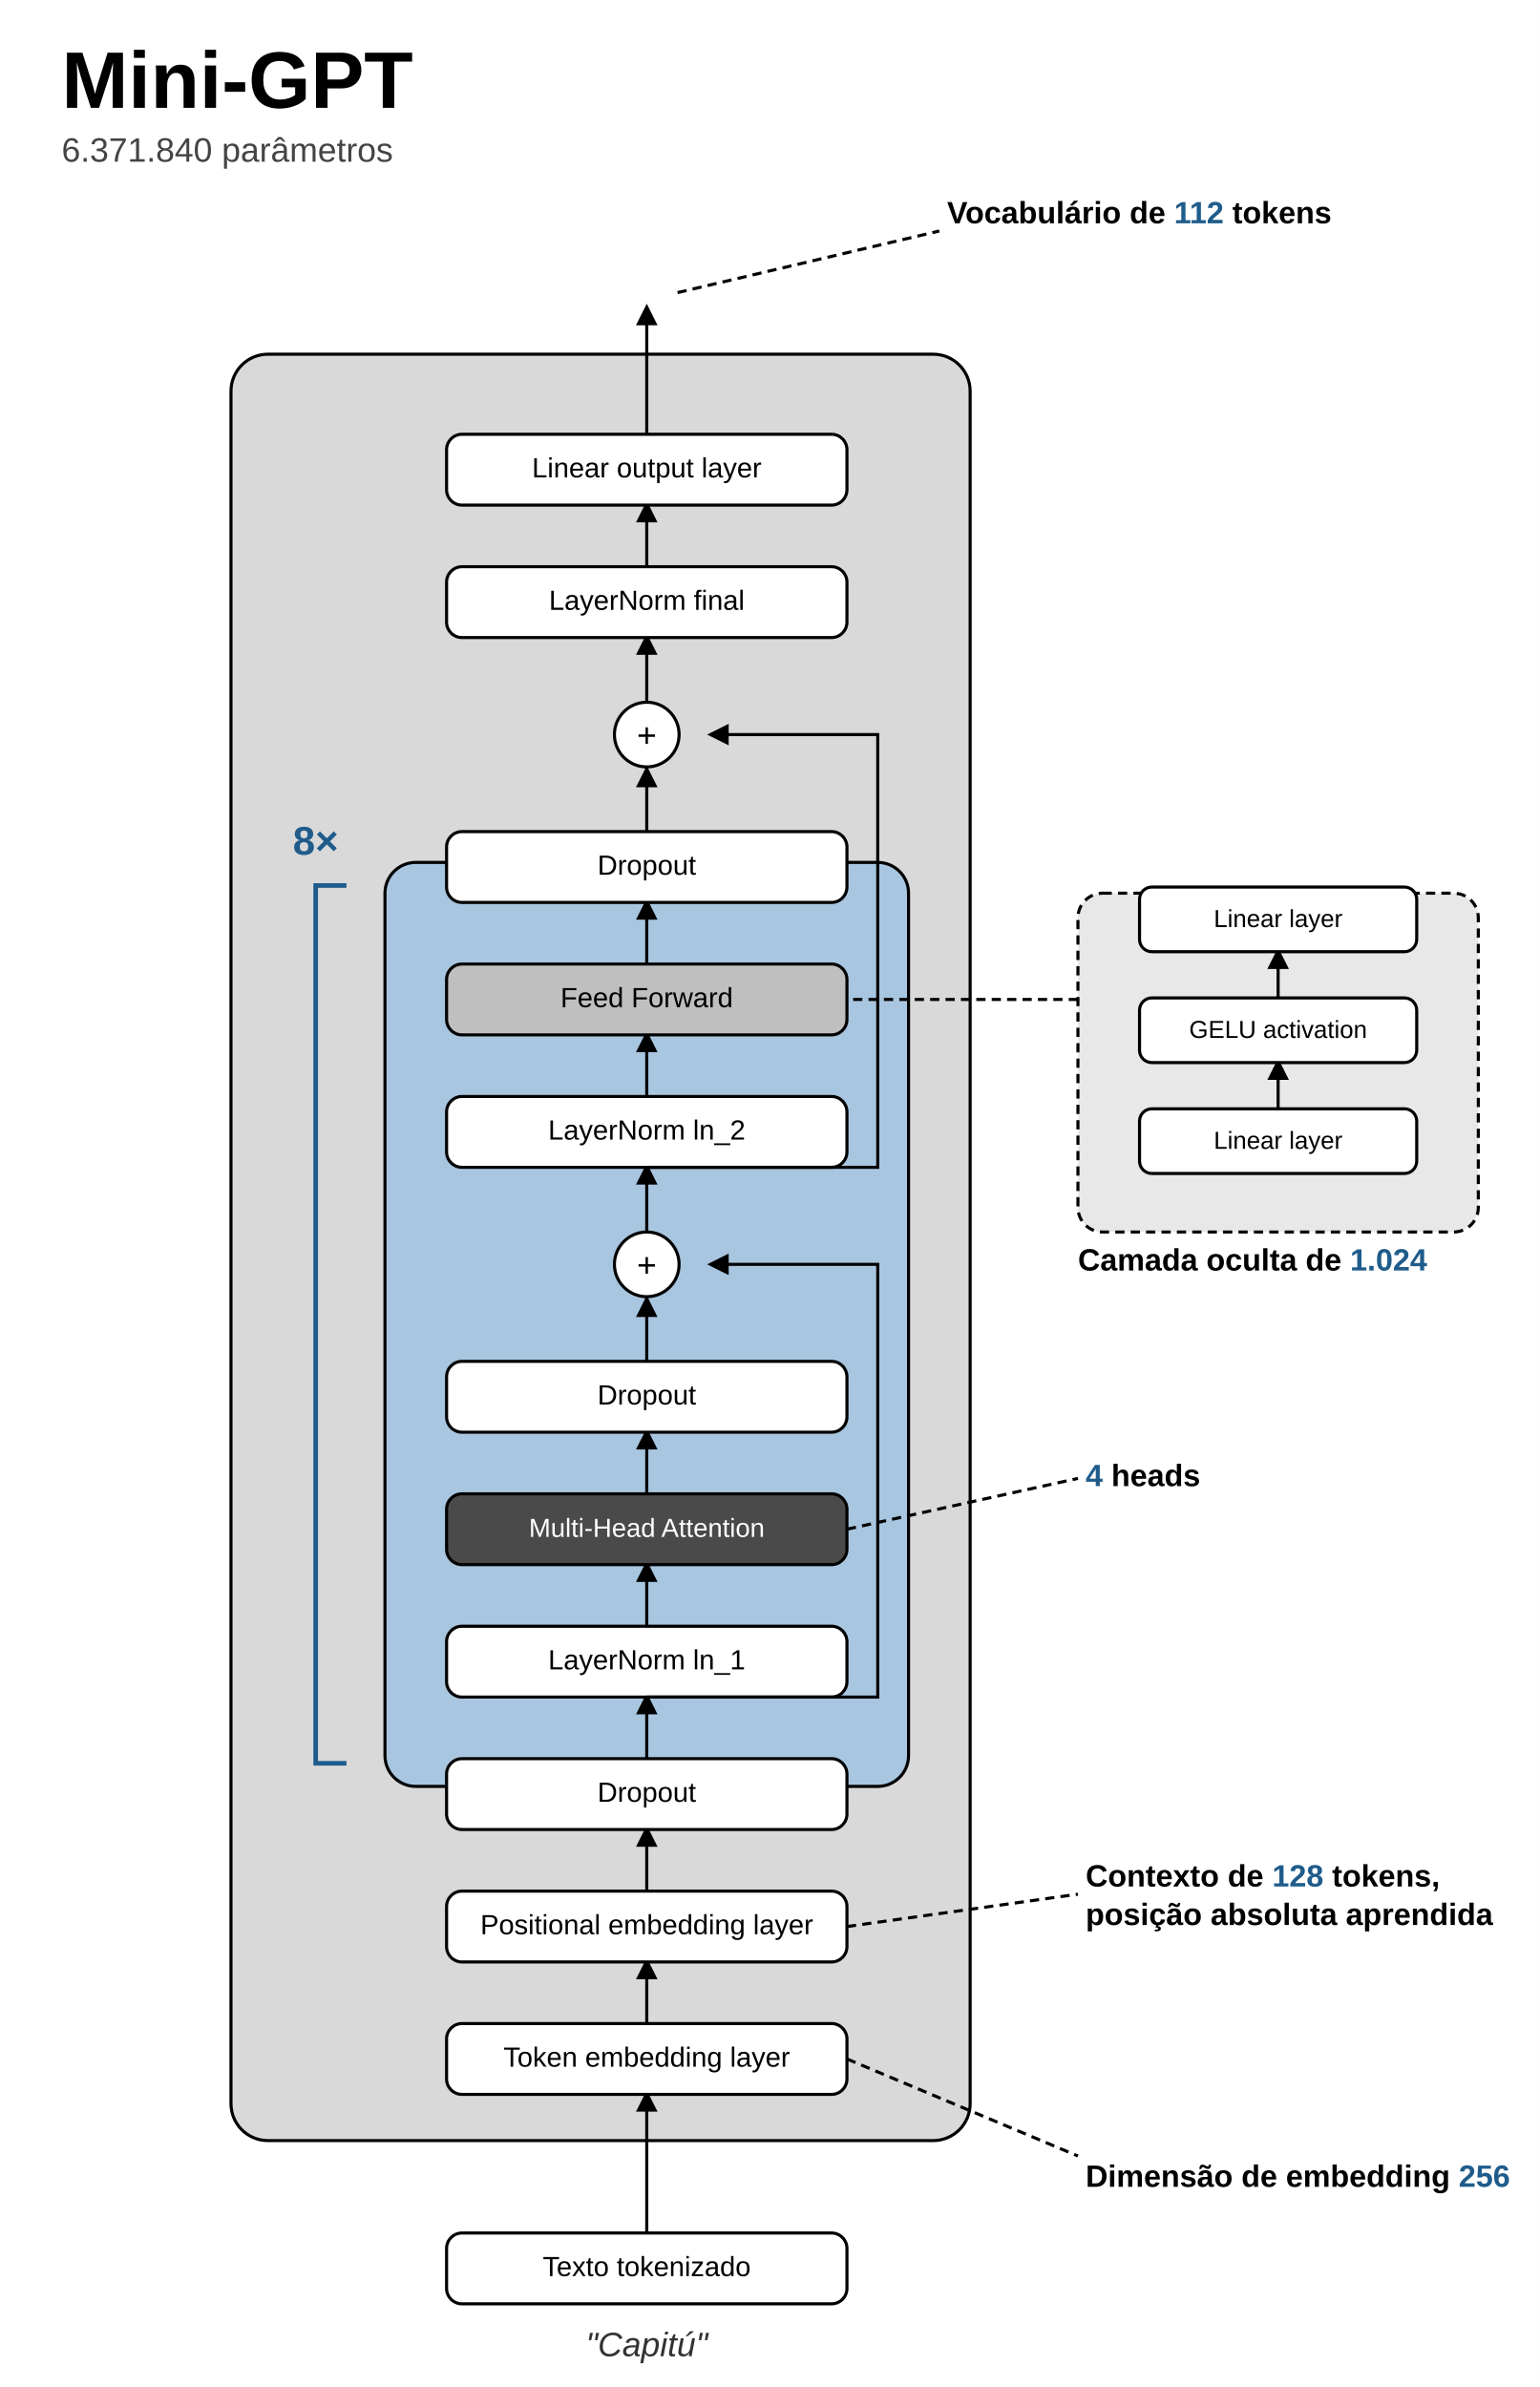
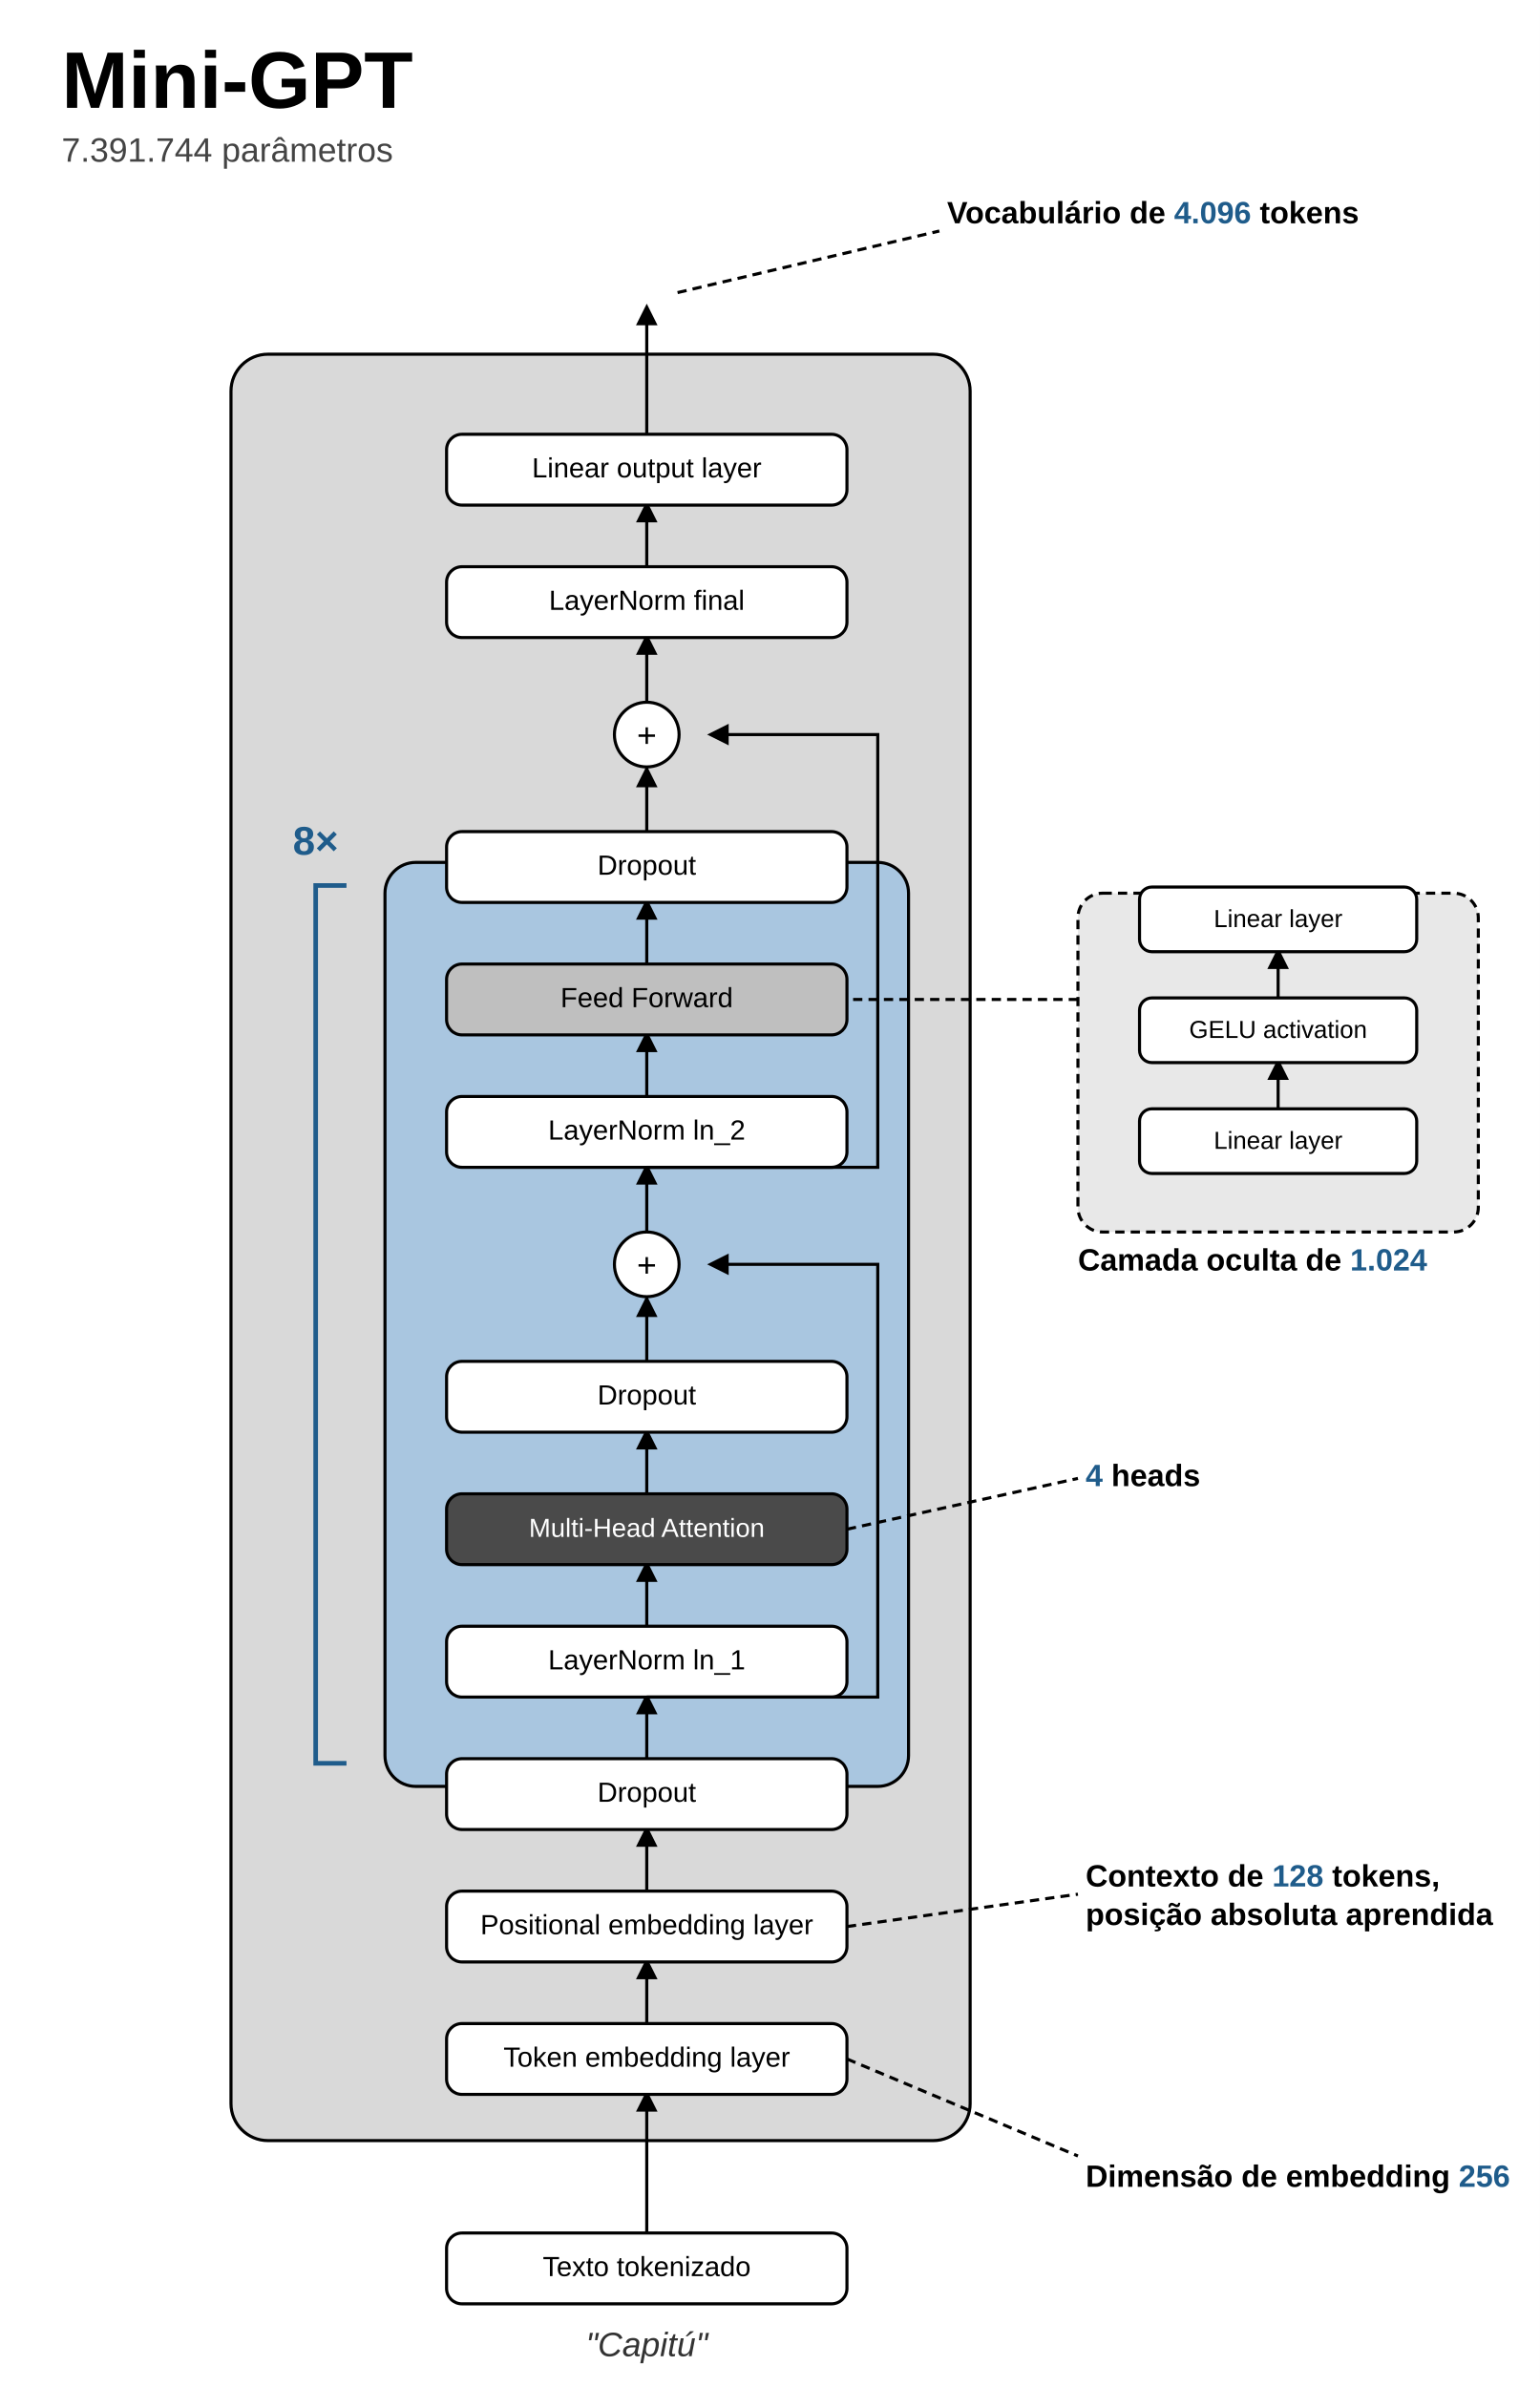
<svg xmlns="http://www.w3.org/2000/svg" width="1000" height="1550" viewBox="0 0 1000 1550" font-family="Arial, Helvetica, sans-serif">
  <rect x="0" y="0" width="1000" height="1550" fill="white" />
  <defs>
    <marker id="arrow" viewBox="0 0 10 10" refX="8" refY="5" markerWidth="7" markerHeight="7" orient="auto-start-reverse">
      <path d="M 0 0 L 10 5 L 0 10 z" fill="black" />
    </marker>
  </defs>
  <text x="40" y="70" font-size="52" font-weight="bold" fill="black">Mini-GPT</text>
-   <text x="40" y="105" font-size="22" fill="#444">6.371.840 parâmetros</text>
+   <text x="40" y="105" font-size="22" fill="#444">7.391.744 parâmetros</text>
  <rect x="150" y="230" width="480" height="1160" rx="24" fill="#d9d9d9" stroke="black" stroke-width="2" />
  <rect x="250" y="560" width="340" height="600" rx="20" fill="#a9c6e0" stroke="black" stroke-width="2" />
  <path d="M 225 575 L 205 575 L 205 1145 L 225 1145" fill="none" stroke="#1f5c8b" stroke-width="3" />
  <text x="205" y="555" font-size="26" font-weight="bold" fill="#1f5c8b" text-anchor="middle">8×</text>
  <rect x="290" y="1450" width="260" height="46" rx="10" fill="white" stroke="black" stroke-width="2" />
  <text x="420" y="1478" font-size="18" text-anchor="middle">Texto tokenizado</text>
  <line x1="420" y1="1450" x2="420" y2="1360" stroke="black" stroke-width="2" marker-end="url(#arrow)" />
  <rect x="290" y="1314" width="260" height="46" rx="10" fill="white" stroke="black" stroke-width="2" />
  <text x="420" y="1342" font-size="18" text-anchor="middle">Token embedding layer</text>
  <line x1="420" y1="1314" x2="420" y2="1274" stroke="black" stroke-width="2" marker-end="url(#arrow)" />
  <rect x="290" y="1228" width="260" height="46" rx="10" fill="white" stroke="black" stroke-width="2" />
  <text x="420" y="1256" font-size="18" text-anchor="middle">Positional embedding layer</text>
  <line x1="420" y1="1228" x2="420" y2="1188" stroke="black" stroke-width="2" marker-end="url(#arrow)" />
  <rect x="290" y="1142" width="260" height="46" rx="10" fill="white" stroke="black" stroke-width="2" />
  <text x="420" y="1170" font-size="18" text-anchor="middle">Dropout</text>
  <line x1="420" y1="1142" x2="420" y2="1102" stroke="black" stroke-width="2" marker-end="url(#arrow)" />
  <rect x="290" y="1056" width="260" height="46" rx="10" fill="white" stroke="black" stroke-width="2" />
  <text x="420" y="1084" font-size="18" text-anchor="middle">LayerNorm ln_1</text>
  <line x1="420" y1="1056" x2="420" y2="1016" stroke="black" stroke-width="2" marker-end="url(#arrow)" />
  <rect x="290" y="970" width="260" height="46" rx="10" fill="#4a4a4a" stroke="black" stroke-width="2" />
  <text x="420" y="998" font-size="17" text-anchor="middle" fill="white">Multi-Head Attention</text>
  <line x1="420" y1="970" x2="420" y2="930" stroke="black" stroke-width="2" marker-end="url(#arrow)" />
  <rect x="290" y="884" width="260" height="46" rx="10" fill="white" stroke="black" stroke-width="2" />
  <text x="420" y="912" font-size="18" text-anchor="middle">Dropout</text>
  <line x1="420" y1="884" x2="420" y2="844" stroke="black" stroke-width="2" marker-end="url(#arrow)" />
  <path d="M 420 1102 L 570 1102 L 570 821 L 462 821" fill="none" stroke="black" stroke-width="2" marker-end="url(#arrow)" />
  <circle cx="420" cy="821" r="21" fill="white" stroke="black" stroke-width="2" />
  <text x="420" y="829" font-size="22" text-anchor="middle">+</text>
  <line x1="420" y1="844" x2="420" y2="842" stroke="black" stroke-width="2" />
  <line x1="420" y1="800" x2="420" y2="758" stroke="black" stroke-width="2" marker-end="url(#arrow)" />
  <rect x="290" y="712" width="260" height="46" rx="10" fill="white" stroke="black" stroke-width="2" />
  <text x="420" y="740" font-size="18" text-anchor="middle">LayerNorm ln_2</text>
  <line x1="420" y1="712" x2="420" y2="672" stroke="black" stroke-width="2" marker-end="url(#arrow)" />
  <rect x="290" y="626" width="260" height="46" rx="10" fill="#bfbfbf" stroke="black" stroke-width="2" />
  <text x="420" y="654" font-size="18" text-anchor="middle">Feed Forward</text>
  <line x1="420" y1="626" x2="420" y2="586" stroke="black" stroke-width="2" marker-end="url(#arrow)" />
  <rect x="290" y="540" width="260" height="46" rx="10" fill="white" stroke="black" stroke-width="2" />
  <text x="420" y="568" font-size="18" text-anchor="middle">Dropout</text>
  <line x1="420" y1="540" x2="420" y2="500" stroke="black" stroke-width="2" marker-end="url(#arrow)" />
  <path d="M 420 758 L 570 758 L 570 477 L 462 477" fill="none" stroke="black" stroke-width="2" marker-end="url(#arrow)" />
  <circle cx="420" cy="477" r="21" fill="white" stroke="black" stroke-width="2" />
  <text x="420" y="485" font-size="22" text-anchor="middle">+</text>
  <line x1="420" y1="500" x2="420" y2="498" stroke="black" stroke-width="2" />
  <line x1="420" y1="456" x2="420" y2="414" stroke="black" stroke-width="2" marker-end="url(#arrow)" />
  <rect x="290" y="368" width="260" height="46" rx="10" fill="white" stroke="black" stroke-width="2" />
  <text x="420" y="396" font-size="18" text-anchor="middle">LayerNorm final</text>
  <line x1="420" y1="368" x2="420" y2="328" stroke="black" stroke-width="2" marker-end="url(#arrow)" />
  <rect x="290" y="282" width="260" height="46" rx="10" fill="white" stroke="black" stroke-width="2" />
  <text x="420" y="310" font-size="18" text-anchor="middle">Linear output layer</text>
  <line x1="420" y1="282" x2="420" y2="200" stroke="black" stroke-width="2" marker-end="url(#arrow)" />
  <line x1="440" y1="190" x2="610" y2="150" stroke="black" stroke-width="2" stroke-dasharray="6,4" />
-   <text x="615" y="145" font-size="20" font-weight="bold" fill="black">Vocabulário de <tspan fill="#1f5c8b">112</tspan> tokens</text>
+   <text x="615" y="145" font-size="20" font-weight="bold" fill="black">Vocabulário de <tspan fill="#1f5c8b">4.096</tspan> tokens</text>
  <line x1="550" y1="993" x2="700" y2="960" stroke="black" stroke-width="2" stroke-dasharray="6,4" />
  <text x="705" y="965" font-size="20" font-weight="bold" fill="black">
    <tspan fill="#1f5c8b">4</tspan> heads</text>
  <rect x="700" y="580" width="260" height="220" rx="16" fill="#e8e8e8" stroke="black" stroke-width="2" stroke-dasharray="6,4" />
  <rect x="740" y="720" width="180" height="42" rx="8" fill="white" stroke="black" stroke-width="2" />
  <text x="830" y="746" font-size="16" text-anchor="middle">Linear layer</text>
  <line x1="830" y1="720" x2="830" y2="690" stroke="black" stroke-width="2" marker-end="url(#arrow)" />
  <rect x="740" y="648" width="180" height="42" rx="8" fill="white" stroke="black" stroke-width="2" />
  <text x="830" y="674" font-size="16" text-anchor="middle">GELU activation</text>
  <line x1="830" y1="648" x2="830" y2="618" stroke="black" stroke-width="2" marker-end="url(#arrow)" />
  <rect x="740" y="576" width="180" height="42" rx="8" fill="white" stroke="black" stroke-width="2" />
  <text x="830" y="602" font-size="16" text-anchor="middle">Linear layer</text>
  <line x1="700" y1="649" x2="550" y2="649" stroke="black" stroke-width="2" stroke-dasharray="6,4" />
  <text x="700" y="825" font-size="20" font-weight="bold" fill="black">Camada oculta de <tspan fill="#1f5c8b">1.024</tspan>
  </text>
  <line x1="550" y1="1251" x2="700" y2="1230" stroke="black" stroke-width="2" stroke-dasharray="6,4" />
  <text x="705" y="1225" font-size="20" font-weight="bold" fill="black">Contexto de <tspan fill="#1f5c8b">128</tspan> tokens,</text>
  <text x="705" y="1250" font-size="20" font-weight="bold" fill="black">posição absoluta aprendida</text>
  <line x1="550" y1="1337" x2="700" y2="1400" stroke="black" stroke-width="2" stroke-dasharray="6,4" />
  <text x="705" y="1420" font-size="20" font-weight="bold" fill="black">Dimensão de embedding <tspan fill="#1f5c8b">256</tspan>
  </text>
  <text x="420" y="1530" font-size="22" text-anchor="middle" font-style="italic" fill="#333">"Capitú"</text>
</svg>
